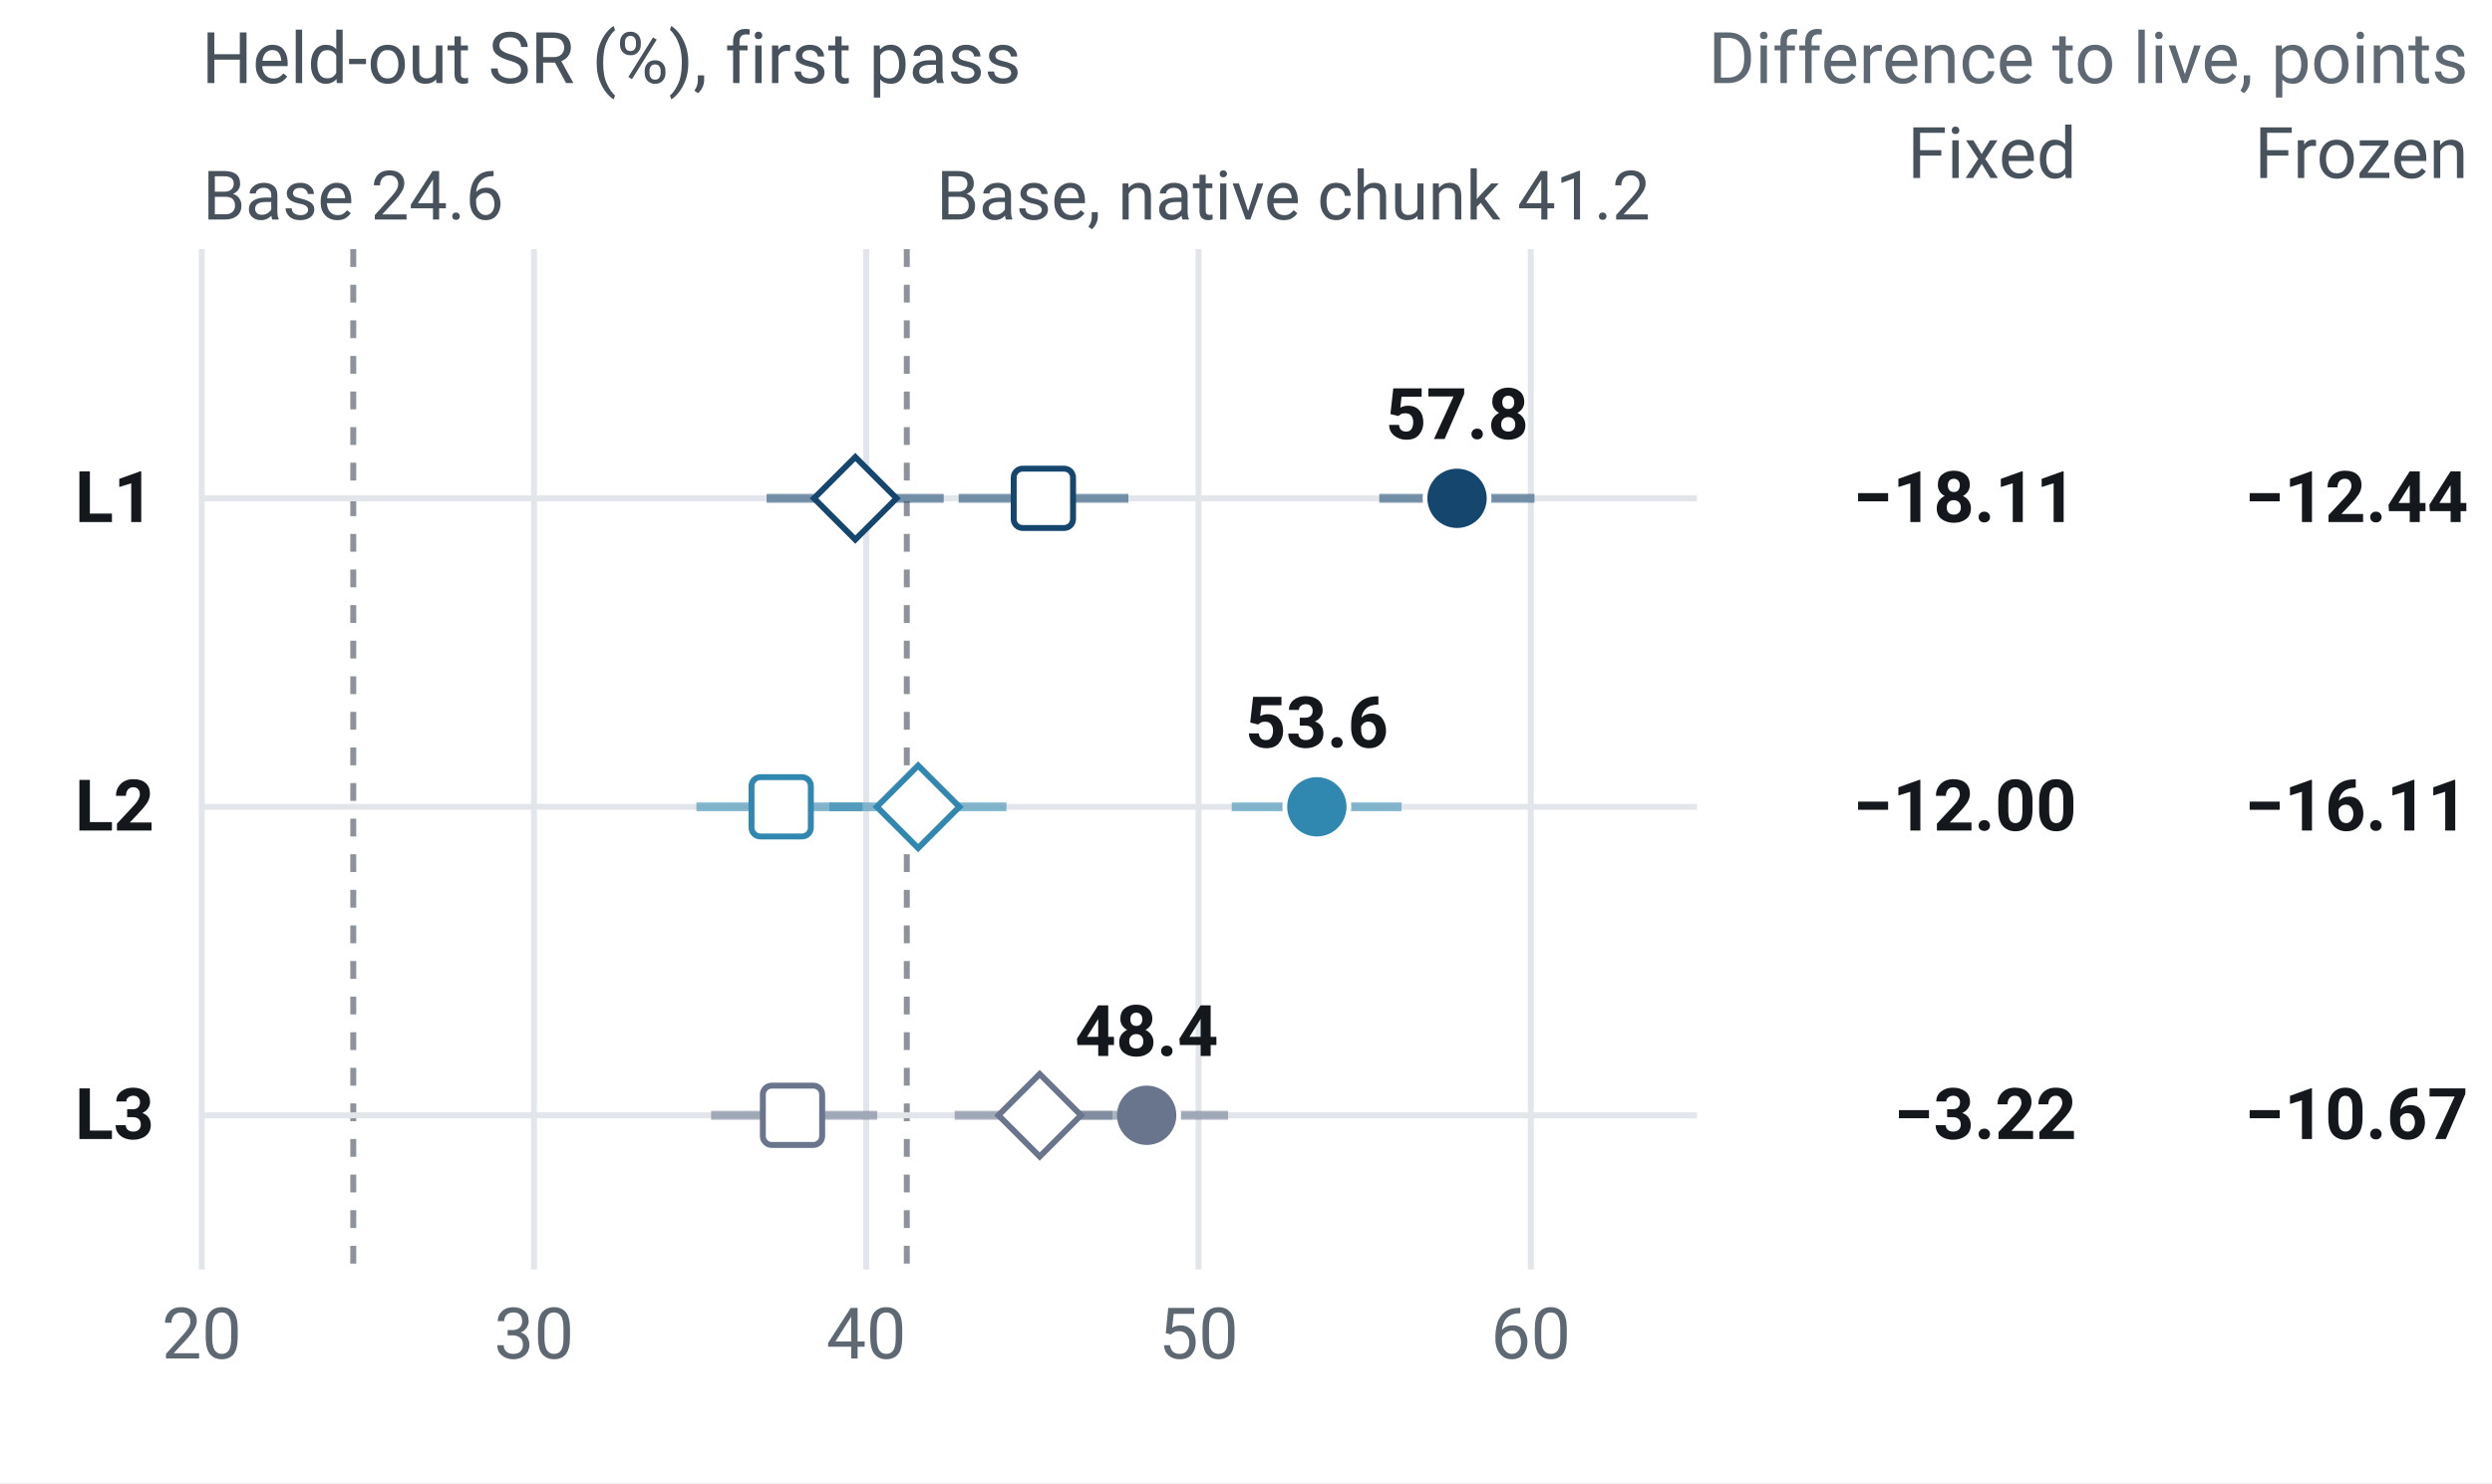
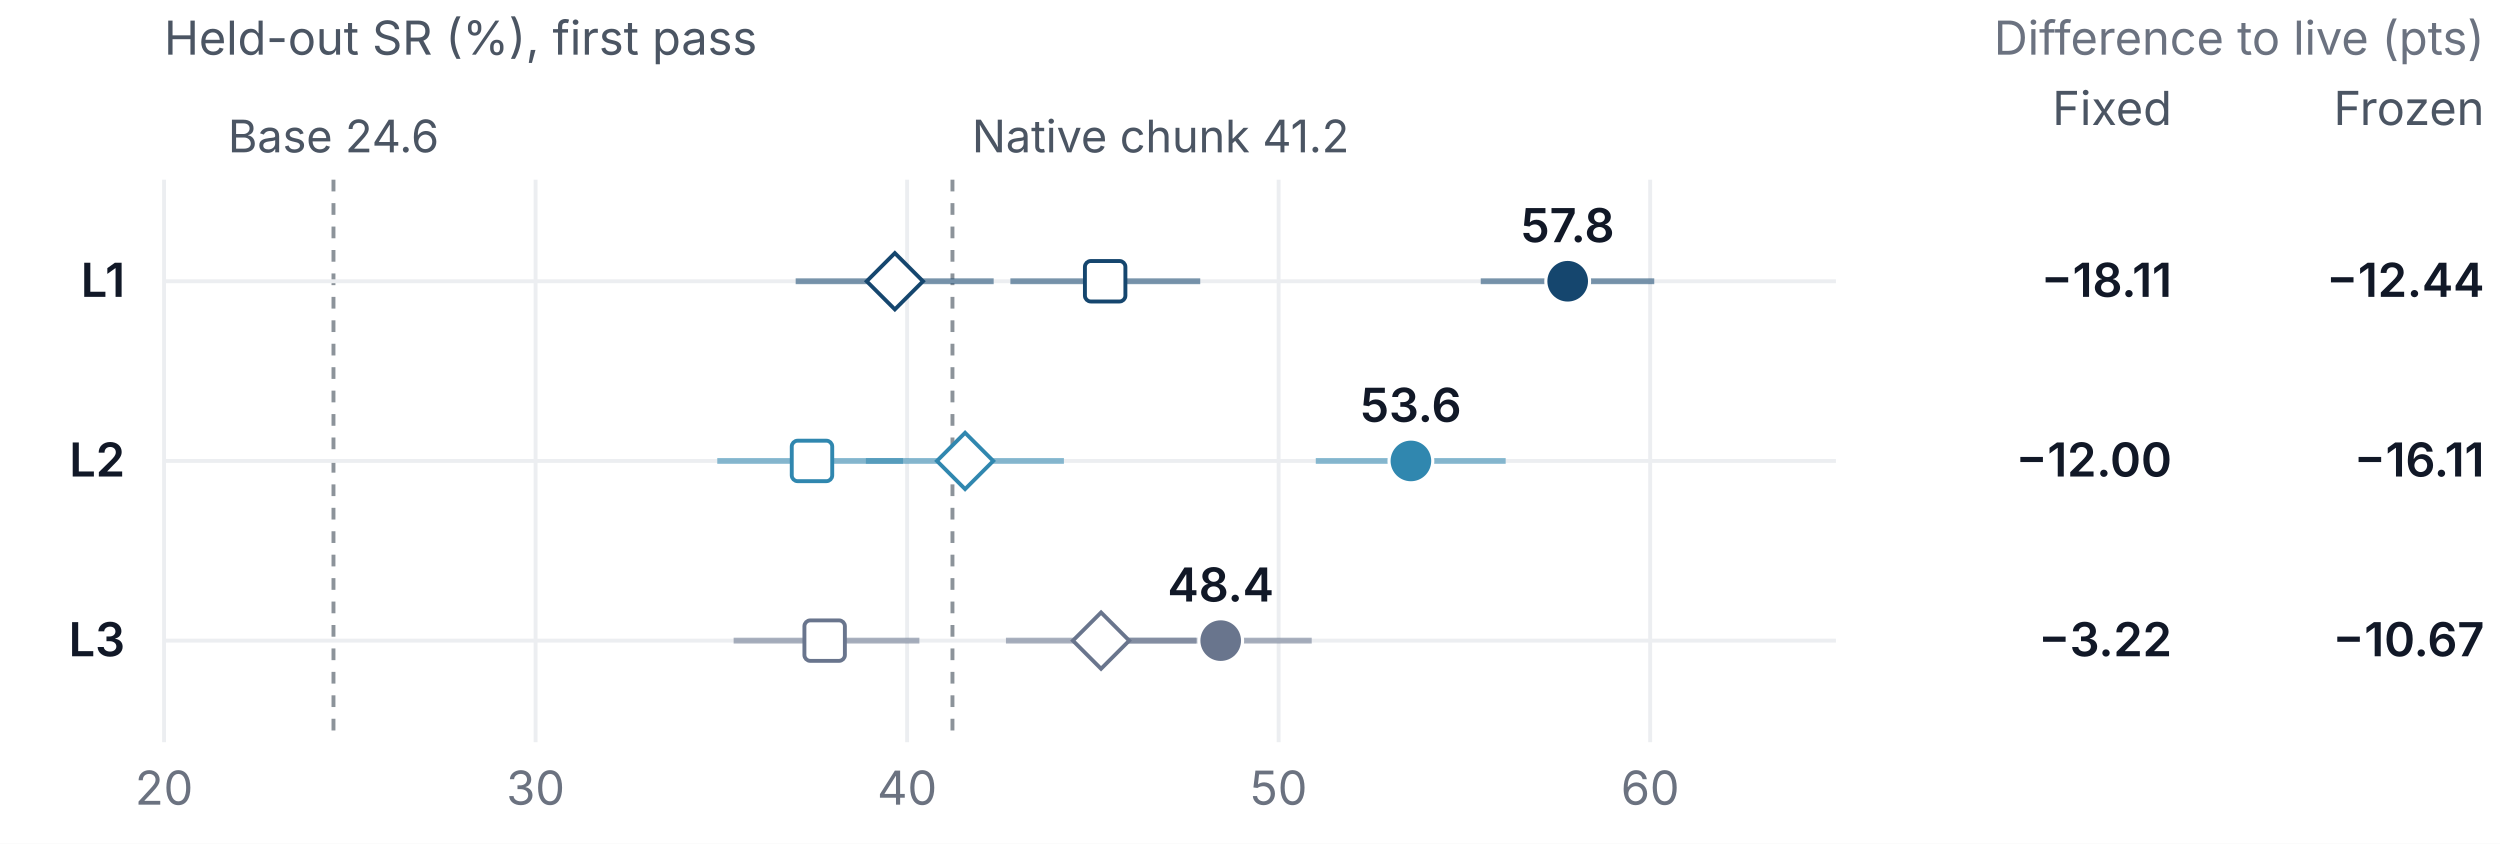
- <svg xmlns="http://www.w3.org/2000/svg" viewBox="0 0 420 250" width="420" height="250" class="chart" role="img" aria-label="Held-out success rate of each 112-task editor when live, when replaced by its own source-mean correction, and with frozen editor camera frames." data-chart="f4_controls">
-   <style>text{font-family:system-ui,-apple-system,'Segoe UI',Roboto,sans-serif;font-size:12px;fill:#5d6872}.tl{fill:#47525c}.dl{fill:#14181c;font-weight:600}.dl2{fill:#47525c;font-size:11.5px}.ink{fill:#14181c}.in{font-size:11.5px;font-weight:600}.on-rescue,.on-harm,.on-kept{fill:#fff}.on-fail{fill:#14181c}.grid{stroke:#e2e6ea;stroke-width:1}.grid.zero,.axis{stroke:#b7bfc7;stroke-width:1}.ref{stroke:#8c939a;stroke-width:1;stroke-dasharray:3 3}.band{fill:#8c939a;fill-opacity:.26}.region{fill:#8c939a;fill-opacity:.1}.hit{fill:transparent}.ln{fill:none;stroke-width:2;stroke-linejoin:round;stroke-linecap:round}.ln.thin{stroke-width:1.25}.ln.s-L3{stroke-dasharray:6 3}.tick{stroke-width:2}.whisk{stroke-width:1.5;stroke-opacity:.55}.err{stroke:#14181c;stroke-width:1.3}.err-bg{stroke:#fff;stroke-width:3.6;stroke-linecap:round}.pt{stroke:#fff;stroke-width:1.6;paint-order:stroke}.c-rescue{fill:#168979}.c-harm{fill:#A04C25}.c-kept{fill:#3C444C}.c-fail{fill:#8C939A}.s-rescue{stroke:#168979}.s-harm{stroke:#A04C25}.c-L1{fill:#15466E}.s-L1{stroke:#15466E}.t-L1{fill:#15466E;fill-opacity:.38}.o-L1{fill:#fff;stroke:#15466E;stroke-width:2}.c-L2{fill:#3087AF}.s-L2{stroke:#3087AF}.t-L2{fill:#3087AF;fill-opacity:.38}.o-L2{fill:#fff;stroke:#3087AF;stroke-width:2}.c-L3{fill:#69758D}.s-L3{stroke:#69758D}.t-L3{fill:#69758D;fill-opacity:.38}.o-L3{fill:#fff;stroke:#69758D;stroke-width:2}.b-L1{fill:#15466E}.b-L2{fill:#3087AF}.b-L3{fill:url(#hatch-L3) #69758D}.hatch-bg{fill:#69758D;fill-opacity:.3}.hatch-fg{fill:#69758D}.c-ink{fill:#14181c}.c-ink3{fill:#6b7782}.s-ink{stroke:#14181c}.o-ink{fill:#fff;stroke:#14181c;stroke-width:2}</style>
+ <svg xmlns="http://www.w3.org/2000/svg" viewBox="0 0 640 216" width="640" height="216" class="chart" role="img" aria-label="Held-out success rate of each 112-task editor when live, when replaced by its own source-mean correction, and with frozen editor camera frames." data-chart="f4_controls">
+   <style>text{font-family:'Inter Variable',Inter,system-ui,-apple-system,sans-serif;font-size:12px;fill:#6b7280}.tl{fill:#4b5563}.dl{fill:#111827;font-weight:600}.dl2{fill:#4b5563;font-size:11.5px}.ink{fill:#111827}.in{font-size:11.5px;font-weight:600}.on-rescue,.on-harm,.on-kept{fill:#fff}.on-fail{fill:#111827}.grid{stroke:#eceef1;stroke-width:1}.grid.zero,.axis{stroke:#c7cdd4;stroke-width:1}.ref{stroke:#8c939a;stroke-width:1;stroke-dasharray:3 3}.band{fill:#8c939a;fill-opacity:.22}.region{fill:#8c939a;fill-opacity:.09}.hit{fill:transparent}.ln{fill:none;stroke-width:2;stroke-linejoin:round;stroke-linecap:round}.ln.thin{stroke-width:1.25}.ln.dot{stroke-dasharray:2 3}.ln.s-L3{stroke-dasharray:6 3}.tick{stroke-width:2}.whisk{stroke-width:1.5;stroke-opacity:.55}.err{stroke:#111827;stroke-width:1.3}.err-bg{stroke:#fff;stroke-width:3.6;stroke-linecap:round}.pt{stroke:#fff;stroke-width:1.6;paint-order:stroke}.c-rescue{fill:#168979}.c-harm{fill:#A04C25}.c-kept{fill:#3C444C}.c-fail{fill:#8C939A}.s-rescue{stroke:#168979}.s-harm{stroke:#A04C25}.c-L1{fill:#15466E}.s-L1{stroke:#15466E}.t-L1{fill:#15466E;fill-opacity:.38}.o-L1{fill:#fff;stroke:#15466E;stroke-width:2}.c-L2{fill:#3087AF}.s-L2{stroke:#3087AF}.t-L2{fill:#3087AF;fill-opacity:.38}.o-L2{fill:#fff;stroke:#3087AF;stroke-width:2}.c-L3{fill:#69758D}.s-L3{stroke:#69758D}.t-L3{fill:#69758D;fill-opacity:.38}.o-L3{fill:#fff;stroke:#69758D;stroke-width:2}.b-L1{fill:#15466E}.b-L2{fill:#3087AF}.b-L3{fill:url(#hatch-L3) #69758D}.hatch-bg{fill:#69758D;fill-opacity:.3}.hatch-fg{fill:#69758D}.c-ink{fill:#111827}.c-ink3{fill:#6b7280}.s-ink{stroke:#111827}.t-ink{fill:#111827;fill-opacity:.28}.o-ink{fill:#fff;stroke:#111827;stroke-width:2}</style>
  <defs>
    <pattern id="hatch-L3" patternUnits="userSpaceOnUse" width="5" height="5" patternTransform="rotate(45)">
      <rect width="5" height="5" class="hatch-bg" />
      <rect width="2.4" height="5" class="hatch-fg" />
    </pattern>
  </defs>
-   <rect width="420" height="250" fill="#fff" />
-   <text x="34" y="14" class="tl">Held-out SR (%), first pass</text>
-   <text x="416" y="14" class="t" text-anchor="end">Difference to live, points</text>
-   <text x="350" y="30" class="tl" text-anchor="end">Fixed</text>
-   <text x="416" y="30" class="tl" text-anchor="end">Frozen</text>
-   <line x1="34" y1="42" x2="34" y2="214" class="grid" />
-   <text x="34" y="229" class="t" text-anchor="middle">20</text>
-   <line x1="90" y1="42" x2="90" y2="214" class="grid" />
-   <text x="90" y="229" class="t" text-anchor="middle">30</text>
-   <line x1="146" y1="42" x2="146" y2="214" class="grid" />
-   <text x="146" y="229" class="t" text-anchor="middle">40</text>
-   <line x1="202" y1="42" x2="202" y2="214" class="grid" />
-   <text x="202" y="229" class="t" text-anchor="middle">50</text>
-   <line x1="258" y1="42" x2="258" y2="214" class="grid" />
-   <text x="258" y="229" class="t" text-anchor="middle">60</text>
-   <line x1="59.54" y1="42" x2="59.54" y2="214" class="ref" />
-   <text x="59.54" y="37" class="dl2" text-anchor="middle">Base 24.6</text>
-   <line x1="152.83" y1="42" x2="152.83" y2="214" class="ref" />
-   <text x="157.83" y="37" class="dl2">Base, native chunk 41.2</text>
+   <rect width="640" height="216" fill="#fff" />
+   <text x="42" y="14" class="tl">Held-out SR (%), first pass</text>
+   <text x="636" y="14" class="t" text-anchor="end">Difference to live (pts)</text>
+   <text x="556" y="32" class="tl" text-anchor="end">Fixed</text>
+   <text x="636" y="32" class="tl" text-anchor="end">Frozen</text>
+   <line x1="42" y1="46" x2="42" y2="190" class="grid" />
+   <text x="42" y="206" class="t" text-anchor="middle">20</text>
+   <line x1="137.11" y1="46" x2="137.11" y2="190" class="grid" />
+   <text x="137.11" y="206" class="t" text-anchor="middle">30</text>
+   <line x1="232.22" y1="46" x2="232.22" y2="190" class="grid" />
+   <text x="232.22" y="206" class="t" text-anchor="middle">40</text>
+   <line x1="327.33" y1="46" x2="327.33" y2="190" class="grid" />
+   <text x="327.33" y="206" class="t" text-anchor="middle">50</text>
+   <line x1="422.44" y1="46" x2="422.44" y2="190" class="grid" />
+   <text x="422.44" y="206" class="t" text-anchor="middle">60</text>
+   <line x1="85.37" y1="46" x2="85.37" y2="190" class="ref" />
+   <text x="85.37" y="39" class="dl2" text-anchor="middle">Base 24.6</text>
+   <line x1="243.83" y1="46" x2="243.83" y2="190" class="ref" />
+   <text x="248.83" y="39" class="dl2">Native chunk 41.2</text>
  <g class="rk rk-L1">
-     <text x="26" y="88" class="dl" text-anchor="end">L1</text>
-     <line x1="34" y1="84" x2="286" y2="84" class="grid" />
-     <line x1="232.46" y1="84" x2="258.62" y2="84" class="whisk s-L1" />
+     <text x="32" y="76" class="dl" text-anchor="end">L1</text>
+     <line x1="42" y1="72" x2="470" y2="72" class="grid" />
+     <line x1="379.07" y1="72" x2="423.49" y2="72" class="whisk s-L1" />
    <g class="mark" data-tip="57.78%|L1 · Live editor|95% interval 55.44–60.11">
-       <circle cx="245.57" cy="84" r="5" class="pt c-L1" />
-       <text x="245.57" y="74" class="dl" text-anchor="middle">57.8</text>
-       <circle cx="245.57" cy="84" r="11" class="hit" />
+       <circle cx="401.33" cy="72" r="5.2" class="pt c-L1" />
+       <text x="401.33" y="62" class="dl" text-anchor="middle">57.8</text>
+       <circle cx="401.33" cy="72" r="12" class="hit" />
    </g>
-     <line x1="129.2" y1="84" x2="159.05" y2="84" class="whisk s-L1" />
-     <text x="350" y="88" class="dl" text-anchor="end">−18.11</text>
+     <line x1="203.69" y1="72" x2="254.38" y2="72" class="whisk s-L1" />
+     <text x="556" y="76" class="dl" text-anchor="end">−18.11</text>
    <g class="mark" data-tip="39.67%|L1 · Own source-mean correction|−18.11 points to live [−21.22, −14.78]">
-       <polygon points="144.15,77.75 150.4,84 144.15,90.25 137.9,84" class="pt o-L1" />
-       <circle cx="144.15" cy="84" r="11" class="hit" />
+       <polygon points="229.08,65.5 235.58,72 229.08,78.5 222.58,72" class="pt o-L1" />
+       <circle cx="229.08" cy="72" r="12" class="hit" />
    </g>
-     <line x1="161.57" y1="84" x2="190.18" y2="84" class="whisk s-L1" />
-     <text x="416" y="88" class="dl" text-anchor="end">−12.44</text>
+     <line x1="258.66" y1="72" x2="307.26" y2="72" class="whisk s-L1" />
+     <text x="636" y="76" class="dl" text-anchor="end">−12.44</text>
    <g class="mark" data-tip="45.33%|L1 · Editor frames frozen at step 0|−12.44 points to live [−15.67, −9.22]">
-       <rect x="171.35" y="79.5" width="9" height="9" rx="1" class="pt o-L1" />
-       <circle cx="175.85" cy="84" r="11" class="hit" />
+       <rect x="278.24" y="67.32" width="9.36" height="9.36" rx="1" class="pt o-L1" />
+       <circle cx="282.92" cy="72" r="12" class="hit" />
    </g>
  </g>
  <g class="rk rk-L2">
-     <text x="26" y="140" class="dl" text-anchor="end">L2</text>
-     <line x1="34" y1="136" x2="286" y2="136" class="grid" />
-     <line x1="207.6" y1="136" x2="236.22" y2="136" class="whisk s-L2" />
+     <text x="32" y="122" class="dl" text-anchor="end">L2</text>
+     <line x1="42" y1="118" x2="470" y2="118" class="grid" />
+     <line x1="336.84" y1="118" x2="385.45" y2="118" class="whisk s-L2" />
    <g class="mark" data-tip="53.56%|L2 · Live editor|95% interval 51.00–56.11">
-       <circle cx="221.94" cy="136" r="5" class="pt c-L2" />
-       <text x="221.94" y="126" class="dl" text-anchor="middle">53.6</text>
-       <circle cx="221.94" cy="136" r="11" class="hit" />
+       <circle cx="361.19" cy="118" r="5.2" class="pt c-L2" />
+       <text x="361.19" y="108" class="dl" text-anchor="middle">53.6</text>
+       <circle cx="361.19" cy="118" r="12" class="hit" />
    </g>
-     <line x1="139.78" y1="136" x2="169.63" y2="136" class="whisk s-L2" />
-     <text x="350" y="140" class="dl" text-anchor="end">−12.00</text>
+     <line x1="221.66" y1="118" x2="272.36" y2="118" class="whisk s-L2" />
+     <text x="556" y="122" class="dl" text-anchor="end">−12.00</text>
    <g class="mark" data-tip="41.56%|L2 · Own source-mean correction|−12.00 points to live [−15.67, −8.56]">
-       <polygon points="154.74,129.75 160.99,136 154.74,142.25 148.49,136" class="pt o-L2" />
-       <circle cx="154.74" cy="136" r="11" class="hit" />
+       <polygon points="247.06,111.5 253.56,118 247.06,124.5 240.56,118" class="pt o-L2" />
+       <circle cx="247.06" cy="118" r="12" class="hit" />
    </g>
-     <line x1="117.38" y1="136" x2="145.38" y2="136" class="whisk s-L2" />
-     <text x="416" y="140" class="dl" text-anchor="end">−16.11</text>
+     <line x1="183.62" y1="118" x2="231.18" y2="118" class="whisk s-L2" />
+     <text x="636" y="122" class="dl" text-anchor="end">−16.11</text>
    <g class="mark" data-tip="37.44%|L2 · Editor frames frozen at step 0|−16.11 points to live [−19.34, −12.78]">
-       <rect x="127.16" y="131.5" width="9" height="9" rx="1" class="pt o-L2" />
-       <circle cx="131.66" cy="136" r="11" class="hit" />
+       <rect x="203.19" y="113.32" width="9.36" height="9.36" rx="1" class="pt o-L2" />
+       <circle cx="207.87" cy="118" r="12" class="hit" />
    </g>
  </g>
  <g class="rk rk-L3">
-     <text x="26" y="192" class="dl" text-anchor="end">L3</text>
-     <line x1="34" y1="188" x2="286" y2="188" class="grid" />
-     <line x1="178.98" y1="188" x2="206.98" y2="188" class="whisk s-L3" />
+     <text x="32" y="168" class="dl" text-anchor="end">L3</text>
+     <line x1="42" y1="164" x2="470" y2="164" class="grid" />
+     <line x1="288.24" y1="164" x2="335.8" y2="164" class="whisk s-L3" />
    <g class="mark" data-tip="48.44%|L3 · Live editor|95% interval 45.89–50.89">
-       <circle cx="193.26" cy="188" r="5" class="pt c-L3" />
-       <text x="193.26" y="178" class="dl" text-anchor="middle">48.4</text>
-       <circle cx="193.26" cy="188" r="11" class="hit" />
+       <circle cx="312.5" cy="164" r="5.2" class="pt c-L3" />
+       <text x="312.5" y="154" class="dl" text-anchor="middle">48.4</text>
+       <circle cx="312.5" cy="164" r="12" class="hit" />
    </g>
-     <line x1="160.9" y1="188" x2="189.57" y2="188" class="whisk s-L3" />
-     <text x="350" y="192" class="dl" text-anchor="end">−3.22</text>
+     <line x1="257.52" y1="164" x2="306.22" y2="164" class="whisk s-L3" />
+     <text x="556" y="168" class="dl" text-anchor="end">−3.22</text>
    <g class="mark" data-tip="45.22%|L3 · Own source-mean correction|−3.22 points to live [−6.67, +0.22]">
-       <polygon points="175.23,181.75 181.48,188 175.23,194.25 168.98,188" class="pt o-L3" />
-       <circle cx="175.23" cy="188" r="11" class="hit" />
+       <polygon points="281.87,157.5 288.37,164 281.87,170.5 275.37,164" class="pt o-L3" />
+       <circle cx="281.87" cy="164" r="12" class="hit" />
    </g>
-     <line x1="119.85" y1="188" x2="147.85" y2="188" class="whisk s-L3" />
-     <text x="416" y="192" class="dl" text-anchor="end">−10.67</text>
+     <line x1="187.81" y1="164" x2="235.36" y2="164" class="whisk s-L3" />
+     <text x="636" y="168" class="dl" text-anchor="end">−10.67</text>
    <g class="mark" data-tip="37.78%|L3 · Editor frames frozen at step 0|−10.67 points to live [−14.11, −7.33]">
-       <rect x="129.07" y="183.5" width="9" height="9" rx="1" class="pt o-L3" />
-       <circle cx="133.57" cy="188" r="11" class="hit" />
+       <rect x="206.43" y="159.32" width="9.36" height="9.36" rx="1" class="pt o-L3" />
+       <circle cx="211.11" cy="164" r="12" class="hit" />
    </g>
  </g>
</svg>
